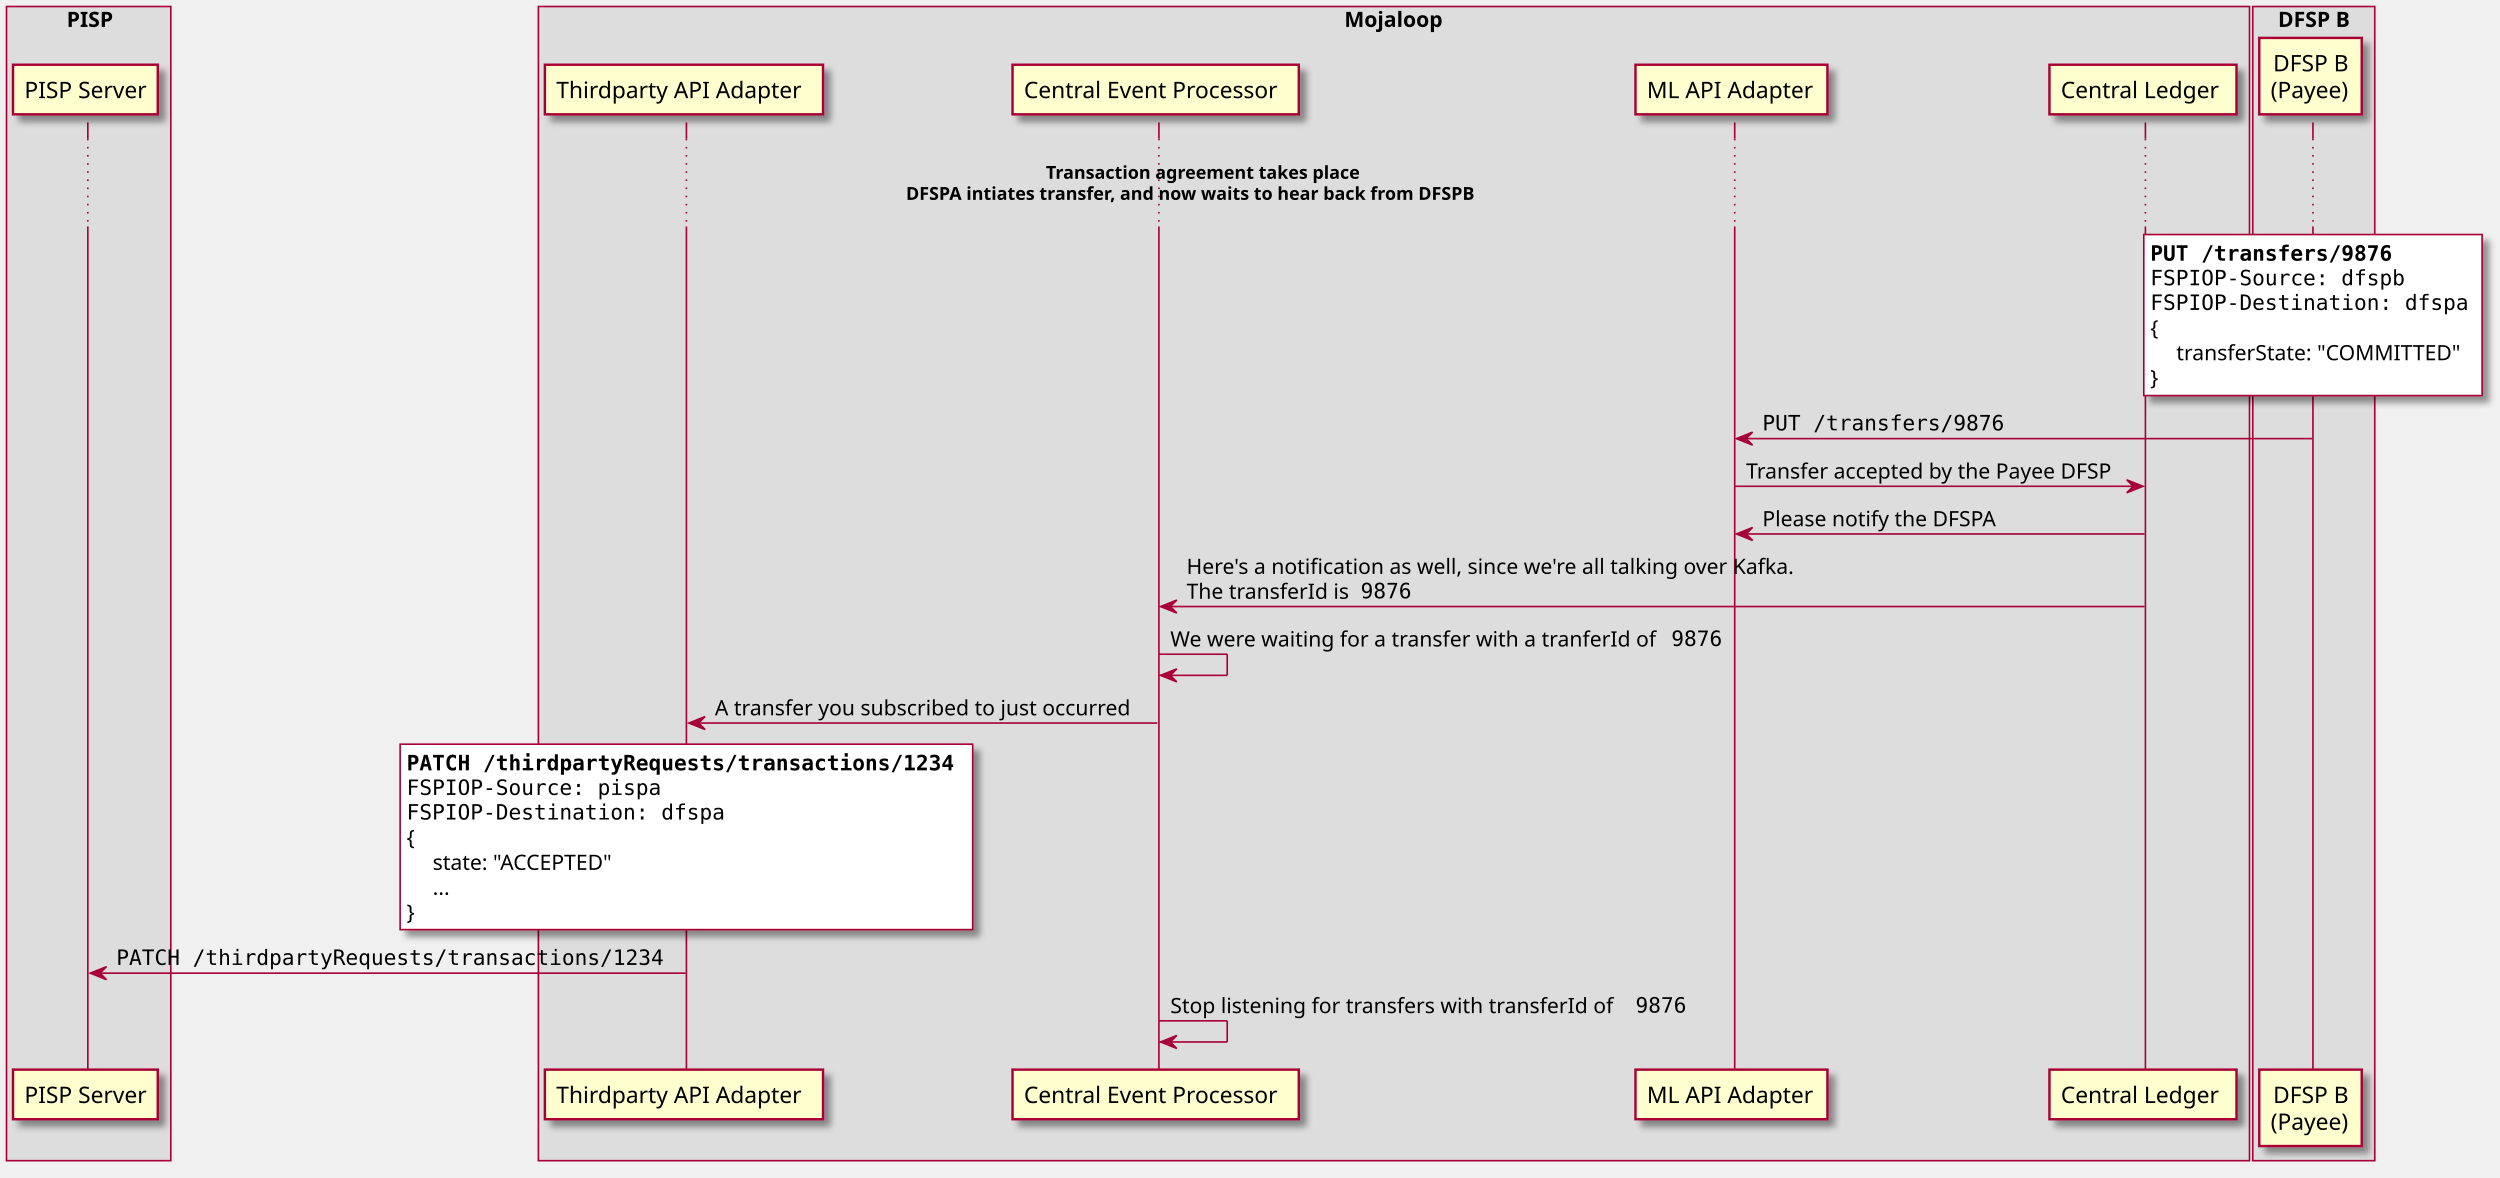
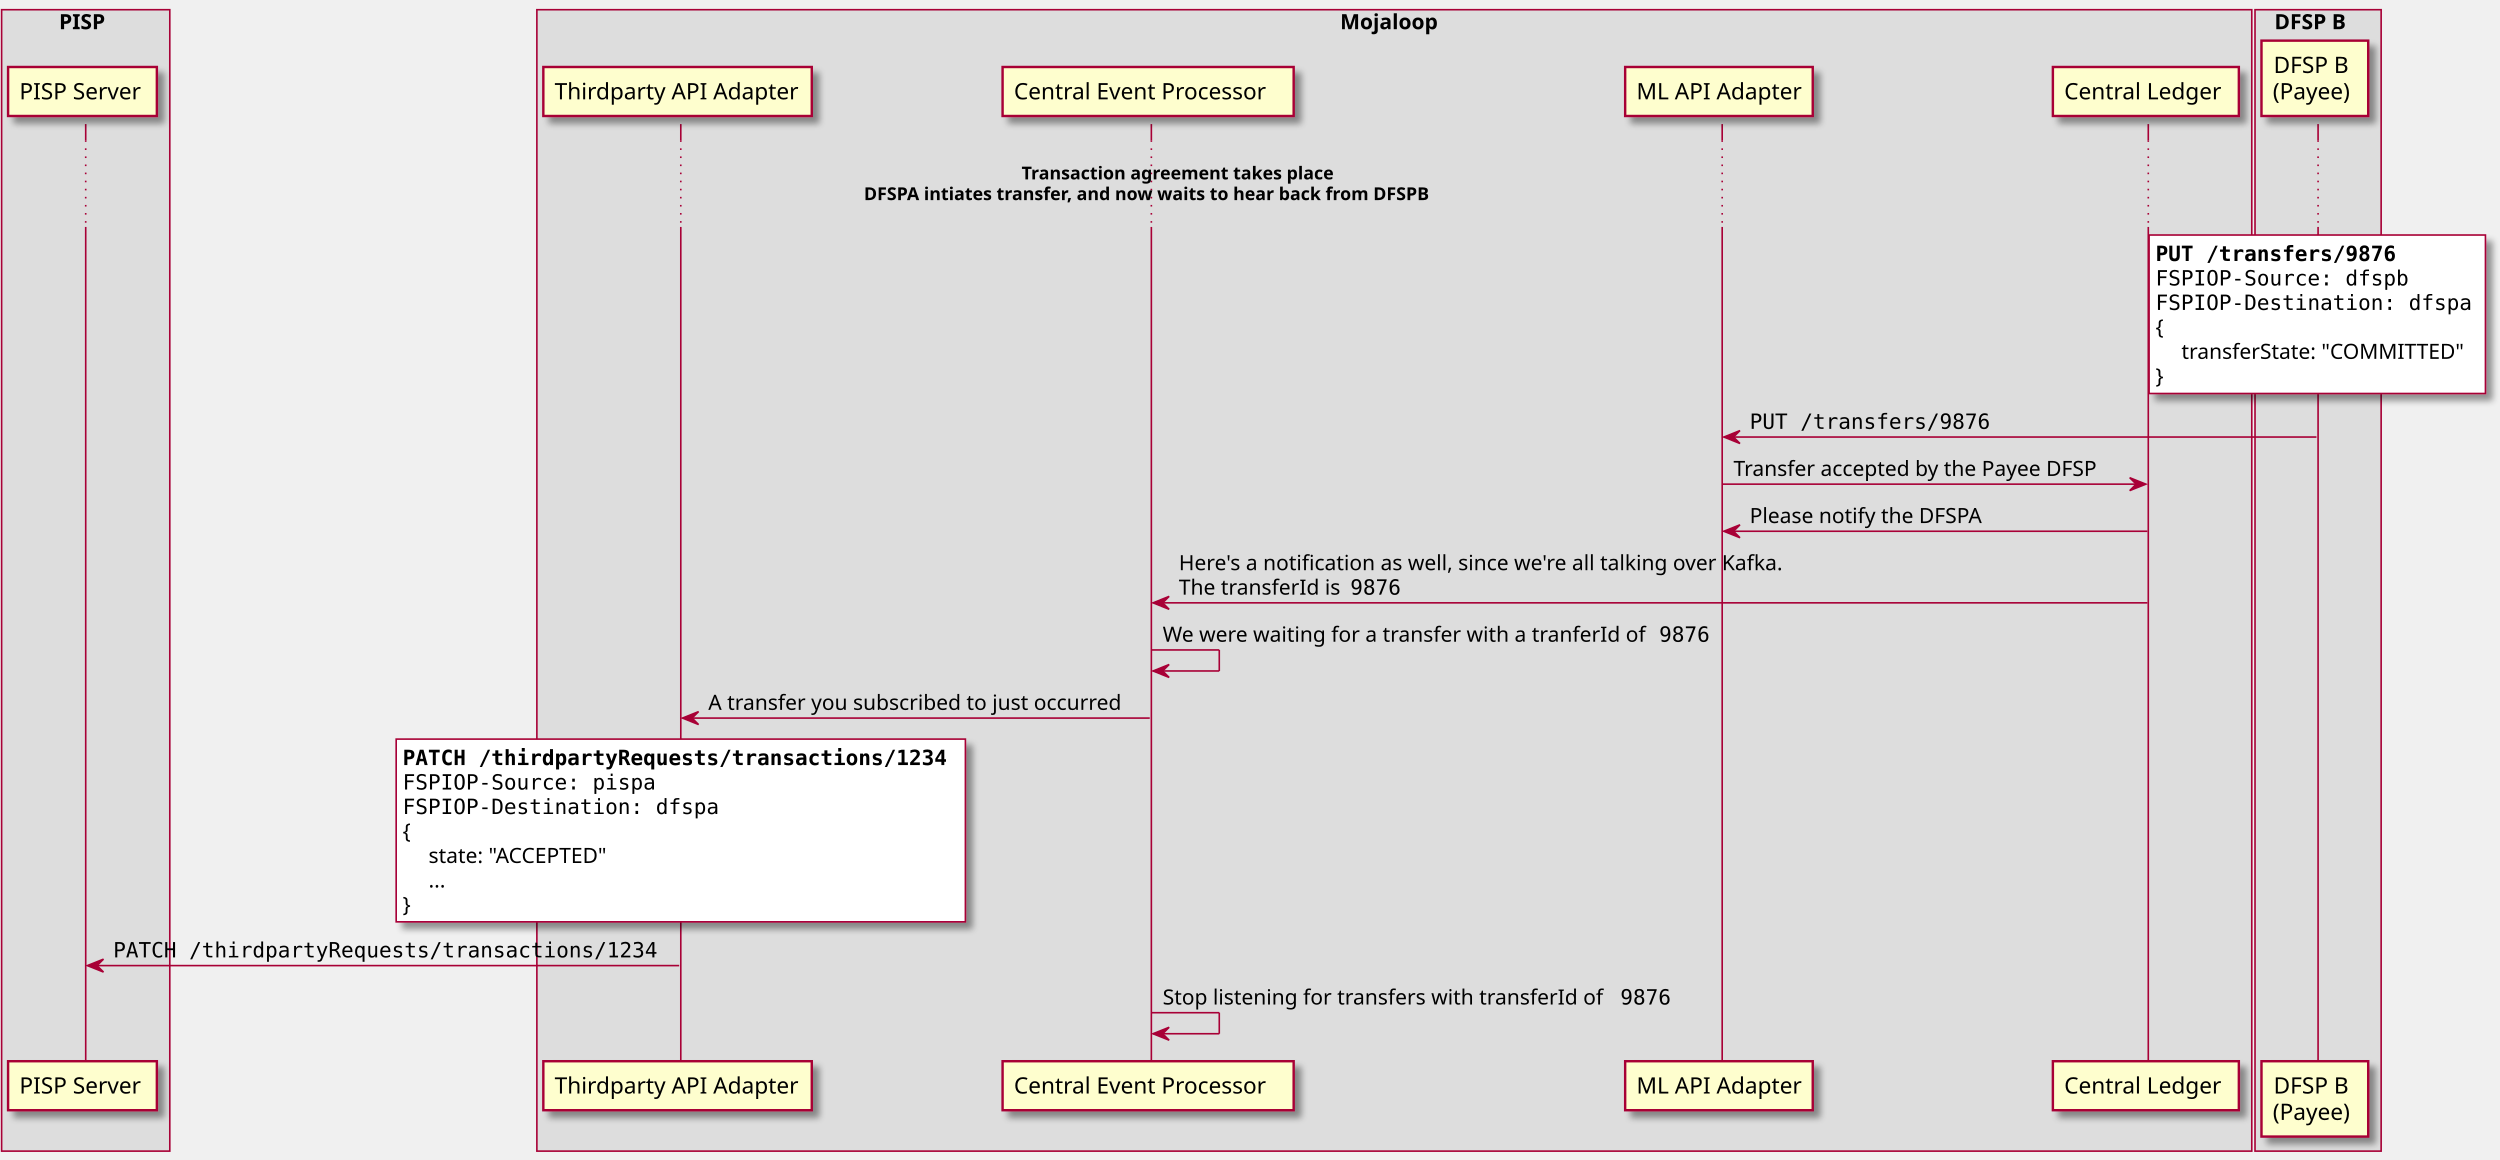
- <svg xmlns="http://www.w3.org/2000/svg" contentScriptType="application/ecmascript" contentStyleType="text/css" height="724px" preserveAspectRatio="none" style="width:1537px;height:724px;" version="1.1" viewBox="0 0 1537 724" width="1537px" zoomAndPan="magnify">
+ <svg xmlns="http://www.w3.org/2000/svg" height="717" preserveAspectRatio="none" style="width:1546px;height:717px" width="1546">
  <defs>
-     <filter height="300%" id="f1xj55xwryvzqo" width="300%" x="-1" y="-1">
-       <feGaussianBlur result="blurOut" stdDeviation="2.0" />
-       <feColorMatrix in="blurOut" result="blurOut2" type="matrix" values="0 0 0 0 0 0 0 0 0 0 0 0 0 0 0 0 0 0 .4 0" />
-       <feOffset dx="4.0" dy="4.0" in="blurOut2" result="blurOut3" />
-       <feBlend in="SourceGraphic" in2="blurOut3" mode="normal" />
+     <filter height="300%" id="a" width="300%" x="-1" y="-1">
+       <feGaussianBlur result="blurOut" stdDeviation="2" />
+       <feColorMatrix in="blurOut" result="blurOut2" values="0 0 0 0 0 0 0 0 0 0 0 0 0 0 0 0 0 0 .4 0" />
+       <feOffset dx="4" dy="4" in="blurOut2" result="blurOut3" />
+       <feBlend in="SourceGraphic" in2="blurOut3" />
    </filter>
  </defs>
-   <g>
-     <rect fill="#DDDDDD" height="709.584" style="stroke: #A80036; stroke-width: 1.0;" width="101" x="4" y="4" />
-     <text fill="#000000" font-family="sans-serif" font-size="13" font-weight="bold" lengthAdjust="spacingAndGlyphs" textLength="27" x="41" y="16.568">PISP</text>
-     <rect fill="#DDDDDD" height="709.584" style="stroke: #A80036; stroke-width: 1.0;" width="1052" x="331" y="4" />
-     <text fill="#000000" font-family="sans-serif" font-size="13" font-weight="bold" lengthAdjust="spacingAndGlyphs" textLength="61" x="826.5" y="16.568">Mojaloop</text>
-     <rect fill="#DDDDDD" height="709.584" style="stroke: #A80036; stroke-width: 1.0;" width="75" x="1385" y="4" />
-     <text fill="#000000" font-family="sans-serif" font-size="13" font-weight="bold" lengthAdjust="spacingAndGlyphs" textLength="44" x="1400.5" y="16.568">DFSP B</text>
-     <line style="stroke: #A80036; stroke-width: 1.0;" x1="54" x2="54" y1="75.287" y2="85.287" />
-     <line style="stroke: #A80036; stroke-width: 1.0; stroke-dasharray: 1.0,4.0;" x1="54" x2="54" y1="85.287" y2="139.197" />
-     <line style="stroke: #A80036; stroke-width: 1.0;" x1="54" x2="54" y1="139.197" y2="658.607" />
-     <line style="stroke: #A80036; stroke-width: 1.0;" x1="422" x2="422" y1="75.287" y2="85.287" />
-     <line style="stroke: #A80036; stroke-width: 1.0; stroke-dasharray: 1.0,4.0;" x1="422" x2="422" y1="85.287" y2="139.197" />
-     <line style="stroke: #A80036; stroke-width: 1.0;" x1="422" x2="422" y1="139.197" y2="658.607" />
-     <line style="stroke: #A80036; stroke-width: 1.0;" x1="712.5" x2="712.5" y1="75.287" y2="85.287" />
-     <line style="stroke: #A80036; stroke-width: 1.0; stroke-dasharray: 1.0,4.0;" x1="712.5" x2="712.5" y1="85.287" y2="139.197" />
-     <line style="stroke: #A80036; stroke-width: 1.0;" x1="712.5" x2="712.5" y1="139.197" y2="658.607" />
-     <line style="stroke: #A80036; stroke-width: 1.0;" x1="1066.5" x2="1066.5" y1="75.287" y2="85.287" />
-     <line style="stroke: #A80036; stroke-width: 1.0; stroke-dasharray: 1.0,4.0;" x1="1066.5" x2="1066.5" y1="85.287" y2="139.197" />
-     <line style="stroke: #A80036; stroke-width: 1.0;" x1="1066.5" x2="1066.5" y1="139.197" y2="658.607" />
-     <line style="stroke: #A80036; stroke-width: 1.0;" x1="1319" x2="1319" y1="75.287" y2="85.287" />
-     <line style="stroke: #A80036; stroke-width: 1.0; stroke-dasharray: 1.0,4.0;" x1="1319" x2="1319" y1="85.287" y2="139.197" />
-     <line style="stroke: #A80036; stroke-width: 1.0;" x1="1319" x2="1319" y1="139.197" y2="658.607" />
-     <line style="stroke: #A80036; stroke-width: 1.0;" x1="1422" x2="1422" y1="75.287" y2="85.287" />
-     <line style="stroke: #A80036; stroke-width: 1.0; stroke-dasharray: 1.0,4.0;" x1="1422" x2="1422" y1="85.287" y2="139.197" />
-     <line style="stroke: #A80036; stroke-width: 1.0;" x1="1422" x2="1422" y1="139.197" y2="658.607" />
-     <rect fill="#FEFECE" filter="url(#f1xj55xwryvzqo)" height="30.488" style="stroke: #A80036; stroke-width: 1.5;" width="89" x="8" y="39.799" />
-     <text fill="#000000" font-family="sans-serif" font-size="14" lengthAdjust="spacingAndGlyphs" textLength="75" x="15" y="60.334">PISP Server</text>
-     <rect fill="#FEFECE" filter="url(#f1xj55xwryvzqo)" height="30.488" style="stroke: #A80036; stroke-width: 1.5;" width="89" x="8" y="657.607" />
-     <text fill="#000000" font-family="sans-serif" font-size="14" lengthAdjust="spacingAndGlyphs" textLength="75" x="15" y="678.143">PISP Server</text>
-     <rect fill="#FEFECE" filter="url(#f1xj55xwryvzqo)" height="30.488" style="stroke: #A80036; stroke-width: 1.5;" width="171" x="335" y="39.799" />
-     <text fill="#000000" font-family="sans-serif" font-size="14" lengthAdjust="spacingAndGlyphs" textLength="157" x="342" y="60.334">Thirdparty API Adapter</text>
-     <rect fill="#FEFECE" filter="url(#f1xj55xwryvzqo)" height="30.488" style="stroke: #A80036; stroke-width: 1.5;" width="171" x="335" y="657.607" />
-     <text fill="#000000" font-family="sans-serif" font-size="14" lengthAdjust="spacingAndGlyphs" textLength="157" x="342" y="678.143">Thirdparty API Adapter</text>
-     <rect fill="#FEFECE" filter="url(#f1xj55xwryvzqo)" height="30.488" style="stroke: #A80036; stroke-width: 1.5;" width="176" x="622.5" y="39.799" />
-     <text fill="#000000" font-family="sans-serif" font-size="14" lengthAdjust="spacingAndGlyphs" textLength="162" x="629.5" y="60.334">Central Event Processor</text>
-     <rect fill="#FEFECE" filter="url(#f1xj55xwryvzqo)" height="30.488" style="stroke: #A80036; stroke-width: 1.5;" width="176" x="622.5" y="657.607" />
-     <text fill="#000000" font-family="sans-serif" font-size="14" lengthAdjust="spacingAndGlyphs" textLength="162" x="629.5" y="678.143">Central Event Processor</text>
-     <rect fill="#FEFECE" filter="url(#f1xj55xwryvzqo)" height="30.488" style="stroke: #A80036; stroke-width: 1.5;" width="118" x="1005.5" y="39.799" />
-     <text fill="#000000" font-family="sans-serif" font-size="14" lengthAdjust="spacingAndGlyphs" textLength="104" x="1012.5" y="60.334">ML API Adapter</text>
-     <rect fill="#FEFECE" filter="url(#f1xj55xwryvzqo)" height="30.488" style="stroke: #A80036; stroke-width: 1.5;" width="118" x="1005.5" y="657.607" />
-     <text fill="#000000" font-family="sans-serif" font-size="14" lengthAdjust="spacingAndGlyphs" textLength="104" x="1012.5" y="678.143">ML API Adapter</text>
-     <rect fill="#FEFECE" filter="url(#f1xj55xwryvzqo)" height="30.488" style="stroke: #A80036; stroke-width: 1.5;" width="115" x="1260" y="39.799" />
-     <text fill="#000000" font-family="sans-serif" font-size="14" lengthAdjust="spacingAndGlyphs" textLength="101" x="1267" y="60.334">Central Ledger</text>
-     <rect fill="#FEFECE" filter="url(#f1xj55xwryvzqo)" height="30.488" style="stroke: #A80036; stroke-width: 1.5;" width="115" x="1260" y="657.607" />
-     <text fill="#000000" font-family="sans-serif" font-size="14" lengthAdjust="spacingAndGlyphs" textLength="101" x="1267" y="678.143">Central Ledger</text>
-     <rect fill="#FEFECE" filter="url(#f1xj55xwryvzqo)" height="46.977" style="stroke: #A80036; stroke-width: 1.5;" width="63" x="1389" y="23.311" />
-     <text fill="#000000" font-family="sans-serif" font-size="14" lengthAdjust="spacingAndGlyphs" textLength="46" x="1397.5" y="43.846">DFSP B</text>
-     <text fill="#000000" font-family="sans-serif" font-size="14" lengthAdjust="spacingAndGlyphs" textLength="49" x="1396" y="60.334">(Payee)</text>
-     <rect fill="#FEFECE" filter="url(#f1xj55xwryvzqo)" height="46.977" style="stroke: #A80036; stroke-width: 1.5;" width="63" x="1389" y="657.607" />
-     <text fill="#000000" font-family="sans-serif" font-size="14" lengthAdjust="spacingAndGlyphs" textLength="46" x="1397.5" y="678.143">DFSP B</text>
-     <text fill="#000000" font-family="sans-serif" font-size="14" lengthAdjust="spacingAndGlyphs" textLength="49" x="1396" y="694.631">(Payee)</text>
-     <text fill="#000000" font-family="sans-serif" font-size="11" lengthAdjust="spacingAndGlyphs" textLength="0" x="643" y="109.922" />
-     <text fill="#000000" font-family="sans-serif" font-size="11" font-weight="bold" lengthAdjust="spacingAndGlyphs" textLength="194" x="643" y="109.922">Transaction agreement takes place</text>
-     <text fill="#000000" font-family="sans-serif" font-size="11" font-weight="bold" lengthAdjust="spacingAndGlyphs" textLength="360" x="557" y="122.877">DFSPA intiates transfer, and now waits to hear back from DFSPB</text>
-     <text fill="#000000" font-family="sans-serif" font-size="11" lengthAdjust="spacingAndGlyphs" textLength="0" x="920" y="122.877" />
-     <rect fill="#FFFFFF" filter="url(#f1xj55xwryvzqo)" height="99" style="stroke: #A80036; stroke-width: 1.0;" width="208" x="1318" y="144.197" />
-     <text fill="#000000" font-family="monospace" font-size="13" font-weight="bold" lengthAdjust="spacingAndGlyphs" textLength="152" x="1322" y="160.264">PUT /transfers/9876</text>
-     <text fill="#000000" font-family="monospace" font-size="13" lengthAdjust="spacingAndGlyphs" textLength="160" x="1322" y="175.397">FSPIOP-Source: dfspb</text>
-     <text fill="#000000" font-family="monospace" font-size="13" lengthAdjust="spacingAndGlyphs" textLength="200" x="1322" y="190.53">FSPIOP-Destination: dfspa</text>
-     <text fill="#000000" font-family="sans-serif" font-size="13" lengthAdjust="spacingAndGlyphs" textLength="4" x="1322" y="206.164">{</text>
-     <text fill="#000000" font-family="sans-serif" font-size="13" lengthAdjust="spacingAndGlyphs" textLength="176" x="1338" y="221.475">transferState: "COMMITTED"</text>
-     <text fill="#000000" font-family="sans-serif" font-size="13" lengthAdjust="spacingAndGlyphs" textLength="4" x="1322" y="236.785">}</text>
-     <polygon fill="#A80036" points="1077.5,265.66,1067.5,269.66,1077.5,273.66,1073.5,269.66" style="stroke: #A80036; stroke-width: 1.0;" />
-     <line style="stroke: #A80036; stroke-width: 1.0;" x1="1071.5" x2="1421.5" y1="269.66" y2="269.66" />
-     <text fill="#000000" font-family="monospace" font-size="13" lengthAdjust="spacingAndGlyphs" textLength="152" x="1083.5" y="264.594">PUT /transfers/9876</text>
-     <polygon fill="#A80036" points="1307.5,294.971,1317.5,298.971,1307.5,302.971,1311.5,298.971" style="stroke: #A80036; stroke-width: 1.0;" />
-     <line style="stroke: #A80036; stroke-width: 1.0;" x1="1066.5" x2="1313.5" y1="298.971" y2="298.971" />
-     <text fill="#000000" font-family="sans-serif" font-size="13" lengthAdjust="spacingAndGlyphs" textLength="229" x="1073.5" y="294.228">Transfer accepted by the Payee DFSP</text>
-     <polygon fill="#A80036" points="1077.5,324.281,1067.5,328.281,1077.5,332.281,1073.5,328.281" style="stroke: #A80036; stroke-width: 1.0;" />
-     <line style="stroke: #A80036; stroke-width: 1.0;" x1="1071.5" x2="1318.5" y1="328.281" y2="328.281" />
-     <text fill="#000000" font-family="sans-serif" font-size="13" lengthAdjust="spacingAndGlyphs" textLength="148" x="1083.5" y="323.539">Please notify the DFSPA</text>
-     <polygon fill="#A80036" points="723.5,368.902,713.5,372.902,723.5,376.902,719.5,372.902" style="stroke: #A80036; stroke-width: 1.0;" />
-     <line style="stroke: #A80036; stroke-width: 1.0;" x1="717.5" x2="1318.5" y1="372.902" y2="372.902" />
-     <text fill="#000000" font-family="sans-serif" font-size="13" lengthAdjust="spacingAndGlyphs" textLength="392" x="729.5" y="352.85">Here's a notification as well, since we're all talking over Kafka.</text>
-     <text fill="#000000" font-family="sans-serif" font-size="13" lengthAdjust="spacingAndGlyphs" textLength="103" x="729.5" y="368.16">The transferId is</text>
-     <text fill="#000000" font-family="monospace" font-size="13" lengthAdjust="spacingAndGlyphs" textLength="32" x="836.5" y="367.836">9876</text>
-     <line style="stroke: #A80036; stroke-width: 1.0;" x1="712.5" x2="754.5" y1="402.213" y2="402.213" />
-     <line style="stroke: #A80036; stroke-width: 1.0;" x1="754.5" x2="754.5" y1="402.213" y2="415.213" />
-     <line style="stroke: #A80036; stroke-width: 1.0;" x1="713.5" x2="754.5" y1="415.213" y2="415.213" />
-     <polygon fill="#A80036" points="723.5,411.213,713.5,415.213,723.5,419.213,719.5,415.213" style="stroke: #A80036; stroke-width: 1.0;" />
-     <text fill="#000000" font-family="sans-serif" font-size="13" lengthAdjust="spacingAndGlyphs" textLength="304" x="719.5" y="397.471">We were waiting for a transfer with a tranferId of</text>
-     <text fill="#000000" font-family="monospace" font-size="13" lengthAdjust="spacingAndGlyphs" textLength="32" x="1027.5" y="397.147">9876</text>
-     <polygon fill="#A80036" points="433.5,440.523,423.5,444.523,433.5,448.523,429.5,444.523" style="stroke: #A80036; stroke-width: 1.0;" />
-     <line style="stroke: #A80036; stroke-width: 1.0;" x1="427.5" x2="711.5" y1="444.523" y2="444.523" />
-     <text fill="#000000" font-family="sans-serif" font-size="13" lengthAdjust="spacingAndGlyphs" textLength="266" x="439.5" y="439.781">A transfer you subscribed to just occurred</text>
-     <rect fill="#FFFFFF" filter="url(#f1xj55xwryvzqo)" height="114" style="stroke: #A80036; stroke-width: 1.0;" width="352" x="246" y="457.523" />
-     <text fill="#000000" font-family="monospace" font-size="13" font-weight="bold" lengthAdjust="spacingAndGlyphs" textLength="344" x="250" y="473.59">PATCH /thirdpartyRequests/transactions/1234</text>
-     <text fill="#000000" font-family="monospace" font-size="13" lengthAdjust="spacingAndGlyphs" textLength="160" x="250" y="488.723">FSPIOP-Source: pispa</text>
-     <text fill="#000000" font-family="monospace" font-size="13" lengthAdjust="spacingAndGlyphs" textLength="200" x="250" y="503.856">FSPIOP-Destination: dfspa</text>
-     <text fill="#000000" font-family="sans-serif" font-size="13" lengthAdjust="spacingAndGlyphs" textLength="4" x="250" y="519.49">{</text>
-     <text fill="#000000" font-family="sans-serif" font-size="13" lengthAdjust="spacingAndGlyphs" textLength="115" x="266" y="534.801">state: "ACCEPTED"</text>
-     <text fill="#000000" font-family="sans-serif" font-size="13" lengthAdjust="spacingAndGlyphs" textLength="12" x="266" y="550.111">...</text>
-     <text fill="#000000" font-family="sans-serif" font-size="13" lengthAdjust="spacingAndGlyphs" textLength="4" x="250" y="565.422">}</text>
-     <polygon fill="#A80036" points="65.5,594.297,55.5,598.297,65.5,602.297,61.5,598.297" style="stroke: #A80036; stroke-width: 1.0;" />
-     <line style="stroke: #A80036; stroke-width: 1.0;" x1="59.5" x2="421.5" y1="598.297" y2="598.297" />
-     <text fill="#000000" font-family="monospace" font-size="13" lengthAdjust="spacingAndGlyphs" textLength="344" x="71.5" y="593.231">PATCH /thirdpartyRequests/transactions/1234</text>
-     <line style="stroke: #A80036; stroke-width: 1.0;" x1="712.5" x2="754.5" y1="627.607" y2="627.607" />
-     <line style="stroke: #A80036; stroke-width: 1.0;" x1="754.5" x2="754.5" y1="627.607" y2="640.607" />
-     <line style="stroke: #A80036; stroke-width: 1.0;" x1="713.5" x2="754.5" y1="640.607" y2="640.607" />
-     <polygon fill="#A80036" points="723.5,636.607,713.5,640.607,723.5,644.607,719.5,640.607" style="stroke: #A80036; stroke-width: 1.0;" />
-     <text fill="#000000" font-family="sans-serif" font-size="13" lengthAdjust="spacingAndGlyphs" textLength="282" x="719.5" y="622.865">Stop listening for transfers with transferId of</text>
-     <text fill="#000000" font-family="monospace" font-size="13" lengthAdjust="spacingAndGlyphs" textLength="32" x="1005.5" y="622.542">9876</text>
-   </g>
+   <path fill="#DDD" stroke="#a80036" d="M1 6h104v705.852H1z" />
+   <text font-family="sans-serif" font-size="13" font-weight="bold" lengthAdjust="spacingAndGlyphs" textLength="33" x="36.5" y="18.067">
+     PISP
+   </text>
+   <path fill="#DDD" stroke="#a80036" d="M332 6h1060.5v705.852H332z" />
+   <text font-family="sans-serif" font-size="13" font-weight="bold" lengthAdjust="spacingAndGlyphs" textLength="67" x="828.75" y="18.067">
+     Mojaloop
+   </text>
+   <path fill="#DDD" stroke="#a80036" d="M1394.5 6h78v705.852h-78z" />
+   <text font-family="sans-serif" font-size="13" font-weight="bold" lengthAdjust="spacingAndGlyphs" textLength="54" x="1406.5" y="18.067">
+     DFSP B
+   </text>
+   <path stroke="#a80036" d="M53 76.727v10" />
+   <path stroke="#a80036" stroke-dasharray="1,4" d="M53 86.727v53.609" />
+   <path stroke="#a80036" d="M53 140.336v516.922M421 76.727v10" />
+   <path stroke="#a80036" stroke-dasharray="1,4" d="M421 86.727v53.609" />
+   <path stroke="#a80036" d="M421 140.336v516.922M712 76.727v10" />
+   <path stroke="#a80036" stroke-dasharray="1,4" d="M712 86.727v53.609" />
+   <path stroke="#a80036" d="M712 140.336v516.922M1065 76.727v10" />
+   <path stroke="#a80036" stroke-dasharray="1,4" d="M1065 86.727v53.609" />
+   <path stroke="#a80036" d="M1065 140.336v516.922M1328.5 76.727v10" />
+   <path stroke="#a80036" stroke-dasharray="1,4" d="M1328.5 86.727v53.609" />
+   <path stroke="#a80036" d="M1328.5 140.336v516.922M1433.5 76.727v10" />
+   <path stroke="#a80036" stroke-dasharray="1,4" d="M1433.5 86.727v53.609" />
+   <path stroke="#a80036" d="M1433.5 140.336v516.922" />
+   <path fill="#FEFECE" filter="url(#a)" stroke="#a80036" stroke-width="1.5" d="M5 41.43h92v30.297H5z" />
+   <text font-family="sans-serif" font-size="14" lengthAdjust="spacingAndGlyphs" textLength="78" x="12" y="61.425">
+     PISP Server
+   </text>
+   <path fill="#FEFECE" filter="url(#a)" stroke="#a80036" stroke-width="1.5" d="M5 656.258h92v30.297H5z" />
+   <text font-family="sans-serif" font-size="14" lengthAdjust="spacingAndGlyphs" textLength="78" x="12" y="676.253">
+     PISP Server
+   </text>
+   <path fill="#FEFECE" filter="url(#a)" stroke="#a80036" stroke-width="1.5" d="M336 41.43h166v30.297H336z" />
+   <text font-family="sans-serif" font-size="14" lengthAdjust="spacingAndGlyphs" textLength="152" x="343" y="61.425">
+     Thirdparty API Adapter
+   </text>
+   <path fill="#FEFECE" filter="url(#a)" stroke="#a80036" stroke-width="1.5" d="M336 656.258h166v30.297H336z" />
+   <text font-family="sans-serif" font-size="14" lengthAdjust="spacingAndGlyphs" textLength="152" x="343" y="676.253">
+     Thirdparty API Adapter
+   </text>
+   <path fill="#FEFECE" filter="url(#a)" stroke="#a80036" stroke-width="1.5" d="M620 41.43h180v30.297H620z" />
+   <text font-family="sans-serif" font-size="14" lengthAdjust="spacingAndGlyphs" textLength="166" x="627" y="61.425">
+     Central Event Processor
+   </text>
+   <path fill="#FEFECE" filter="url(#a)" stroke="#a80036" stroke-width="1.5" d="M620 656.258h180v30.297H620z" />
+   <text font-family="sans-serif" font-size="14" lengthAdjust="spacingAndGlyphs" textLength="166" x="627" y="676.253">
+     Central Event Processor
+   </text>
+   <path fill="#FEFECE" filter="url(#a)" stroke="#a80036" stroke-width="1.5" d="M1005 41.43h116v30.297h-116z" />
+   <text font-family="sans-serif" font-size="14" lengthAdjust="spacingAndGlyphs" textLength="102" x="1012" y="61.425">
+     ML API Adapter
+   </text>
+   <path fill="#FEFECE" filter="url(#a)" stroke="#a80036" stroke-width="1.5" d="M1005 656.258h116v30.297h-116z" />
+   <text font-family="sans-serif" font-size="14" lengthAdjust="spacingAndGlyphs" textLength="102" x="1012" y="676.253">
+     ML API Adapter
+   </text>
+   <path fill="#FEFECE" filter="url(#a)" stroke="#a80036" stroke-width="1.5" d="M1269.5 41.43h115v30.297h-115z" />
+   <text font-family="sans-serif" font-size="14" lengthAdjust="spacingAndGlyphs" textLength="101" x="1276.5" y="61.425">
+     Central Ledger
+   </text>
+   <path fill="#FEFECE" filter="url(#a)" stroke="#a80036" stroke-width="1.5" d="M1269.5 656.258h115v30.297h-115z" />
+   <text font-family="sans-serif" font-size="14" lengthAdjust="spacingAndGlyphs" textLength="101" x="1276.5" y="676.253">
+     Central Ledger
+   </text>
+   <path fill="#FEFECE" filter="url(#a)" stroke="#a80036" stroke-width="1.5" d="M1398.5 25.133h66v46.594h-66z" />
+   <text font-family="sans-serif" font-size="14" lengthAdjust="spacingAndGlyphs" textLength="51" x="1406" y="45.128">
+     DFSP B
+   </text>
+   <text font-family="sans-serif" font-size="14" lengthAdjust="spacingAndGlyphs" textLength="52" x="1405.5" y="61.425">
+     (Payee)
+   </text>
+   <path fill="#FEFECE" filter="url(#a)" stroke="#a80036" stroke-width="1.5" d="M1398.5 656.258h66v46.594h-66z" />
+   <text font-family="sans-serif" font-size="14" lengthAdjust="spacingAndGlyphs" textLength="51" x="1406" y="676.253">
+     DFSP B
+   </text>
+   <text font-family="sans-serif" font-size="14" lengthAdjust="spacingAndGlyphs" textLength="52" x="1405.5" y="692.55">
+     (Payee)
+   </text>
+   <text font-family="sans-serif" font-size="11" font-weight="bold" lengthAdjust="spacingAndGlyphs" textLength="227" x="631.75" y="110.937">
+     Transaction agreement takes place
+   </text>
+   <text font-family="sans-serif" font-size="11" font-weight="bold" lengthAdjust="spacingAndGlyphs" textLength="414" x="534.25" y="123.742">
+     DFSPA intiates transfer, and now waits to hear back from DFSPB
+   </text>
+   <path fill="#FFF" filter="url(#a)" stroke="#a80036" d="M1329 145.336h208v98h-208z" />
+   <text font-family="monospace" font-size="13" font-weight="bold" lengthAdjust="spacingAndGlyphs" textLength="152" x="1333" y="161.403">
+     PUT /transfers/9876
+   </text>
+   <text font-family="monospace" font-size="13" lengthAdjust="spacingAndGlyphs" textLength="160" x="1333" y="176.536">
+     FSPIOP-Source: dfspb
+   </text>
+   <text font-family="monospace" font-size="13" lengthAdjust="spacingAndGlyphs" textLength="200" x="1333" y="191.668">
+     FSPIOP-Destination: dfspa
+   </text>
+   <text font-family="sans-serif" font-size="13" lengthAdjust="spacingAndGlyphs" textLength="8" x="1333" y="206.801">
+     {
+   </text>
+   <text font-family="sans-serif" font-size="13" lengthAdjust="spacingAndGlyphs" textLength="179" x="1349" y="221.934">
+     transferState: "COMMITTED"
+   </text>
+   <text font-family="sans-serif" font-size="13" lengthAdjust="spacingAndGlyphs" textLength="8" x="1333" y="237.067">
+     }
+   </text>
+   <path fill="#A80036" stroke="#a80036" d="M1076 266.266l-10 4 10 4-4-4z" />
+   <path stroke="#a80036" d="M1070 270.266h362.5" />
+   <text font-family="monospace" font-size="13" lengthAdjust="spacingAndGlyphs" textLength="152" x="1082" y="265.2">
+     PUT /transfers/9876
+   </text>
+   <path fill="#A80036" stroke="#a80036" d="M1317 295.398l10 4-10 4 4-4z" />
+   <path stroke="#a80036" d="M1065 299.398h258" />
+   <text font-family="sans-serif" font-size="13" lengthAdjust="spacingAndGlyphs" textLength="240" x="1072" y="294.332">
+     Transfer accepted by the Payee DFSP
+   </text>
+   <path fill="#A80036" stroke="#a80036" d="M1076 324.531l-10 4 10 4-4-4z" />
+   <path stroke="#a80036" d="M1070 328.531h258" />
+   <text font-family="sans-serif" font-size="13" lengthAdjust="spacingAndGlyphs" textLength="153" x="1082" y="323.465">
+     Please notify the DFSPA
+   </text>
+   <path fill="#A80036" stroke="#a80036" d="M723 368.797l-10 4 10 4-4-4z" />
+   <path stroke="#a80036" d="M717 372.797h611" />
+   <text font-family="sans-serif" font-size="13" lengthAdjust="spacingAndGlyphs" textLength="390" x="729" y="352.598">
+     Here's a notification as well, since we're all talking over Kafka.
+   </text>
+   <text font-family="sans-serif" font-size="13" lengthAdjust="spacingAndGlyphs" textLength="102" x="729" y="367.731">
+     The transferId is
+   </text>
+   <text font-family="monospace" font-size="13" lengthAdjust="spacingAndGlyphs" textLength="32" x="835" y="367.731">
+     9876
+   </text>
+   <path stroke="#a80036" d="M712 401.93h42M754 401.93v13M713 414.93h41" />
+   <path fill="#A80036" stroke="#a80036" d="M723 410.93l-10 4 10 4-4-4z" />
+   <text font-family="sans-serif" font-size="13" lengthAdjust="spacingAndGlyphs" textLength="303" x="719" y="396.864">
+     We were waiting for a transfer with a tranferId of
+   </text>
+   <text font-family="monospace" font-size="13" lengthAdjust="spacingAndGlyphs" textLength="32" x="1026" y="396.864">
+     9876
+   </text>
+   <path fill="#A80036" stroke="#a80036" d="M432 440.063l-10 4 10 4-4-4z" />
+   <path stroke="#a80036" d="M426 444.063h285" />
+   <text font-family="sans-serif" font-size="13" lengthAdjust="spacingAndGlyphs" textLength="267" x="438" y="438.997">
+     A transfer you subscribed to just occurred
+   </text>
+   <path fill="#FFF" filter="url(#a)" stroke="#a80036" d="M245 457.063h352v113H245z" />
+   <text font-family="monospace" font-size="13" font-weight="bold" lengthAdjust="spacingAndGlyphs" textLength="344" x="249" y="473.129">
+     PATCH /thirdpartyRequests/transactions/1234
+   </text>
+   <text font-family="monospace" font-size="13" lengthAdjust="spacingAndGlyphs" textLength="160" x="249" y="488.262">
+     FSPIOP-Source: pispa
+   </text>
+   <text font-family="monospace" font-size="13" lengthAdjust="spacingAndGlyphs" textLength="200" x="249" y="503.395">
+     FSPIOP-Destination: dfspa
+   </text>
+   <text font-family="sans-serif" font-size="13" lengthAdjust="spacingAndGlyphs" textLength="8" x="249" y="518.528">
+     {
+   </text>
+   <text font-family="sans-serif" font-size="13" lengthAdjust="spacingAndGlyphs" textLength="119" x="265" y="533.661">
+     state: "ACCEPTED"
+   </text>
+   <text font-family="sans-serif" font-size="13" lengthAdjust="spacingAndGlyphs" textLength="12" x="265" y="548.793">
+     ...
+   </text>
+   <text font-family="sans-serif" font-size="13" lengthAdjust="spacingAndGlyphs" textLength="8" x="249" y="563.926">
+     }
+   </text>
+   <path fill="#A80036" stroke="#a80036" d="M64 593.125l-10 4 10 4-4-4z" />
+   <path stroke="#a80036" d="M58 597.125h362" />
+   <text font-family="monospace" font-size="13" lengthAdjust="spacingAndGlyphs" textLength="344" x="70" y="592.059">
+     PATCH /thirdpartyRequests/transactions/1234
+   </text>
+   <path stroke="#a80036" d="M712 626.258h42M754 626.258v13M713 639.258h41" />
+   <path fill="#A80036" stroke="#a80036" d="M723 635.258l-10 4 10 4-4-4z" />
+   <text font-family="sans-serif" font-size="13" lengthAdjust="spacingAndGlyphs" textLength="279" x="719" y="621.192">
+     Stop listening for transfers with transferId of
+   </text>
+   <text font-family="monospace" font-size="13" lengthAdjust="spacingAndGlyphs" textLength="32" x="1002" y="621.192">
+     9876
+   </text>
</svg>
